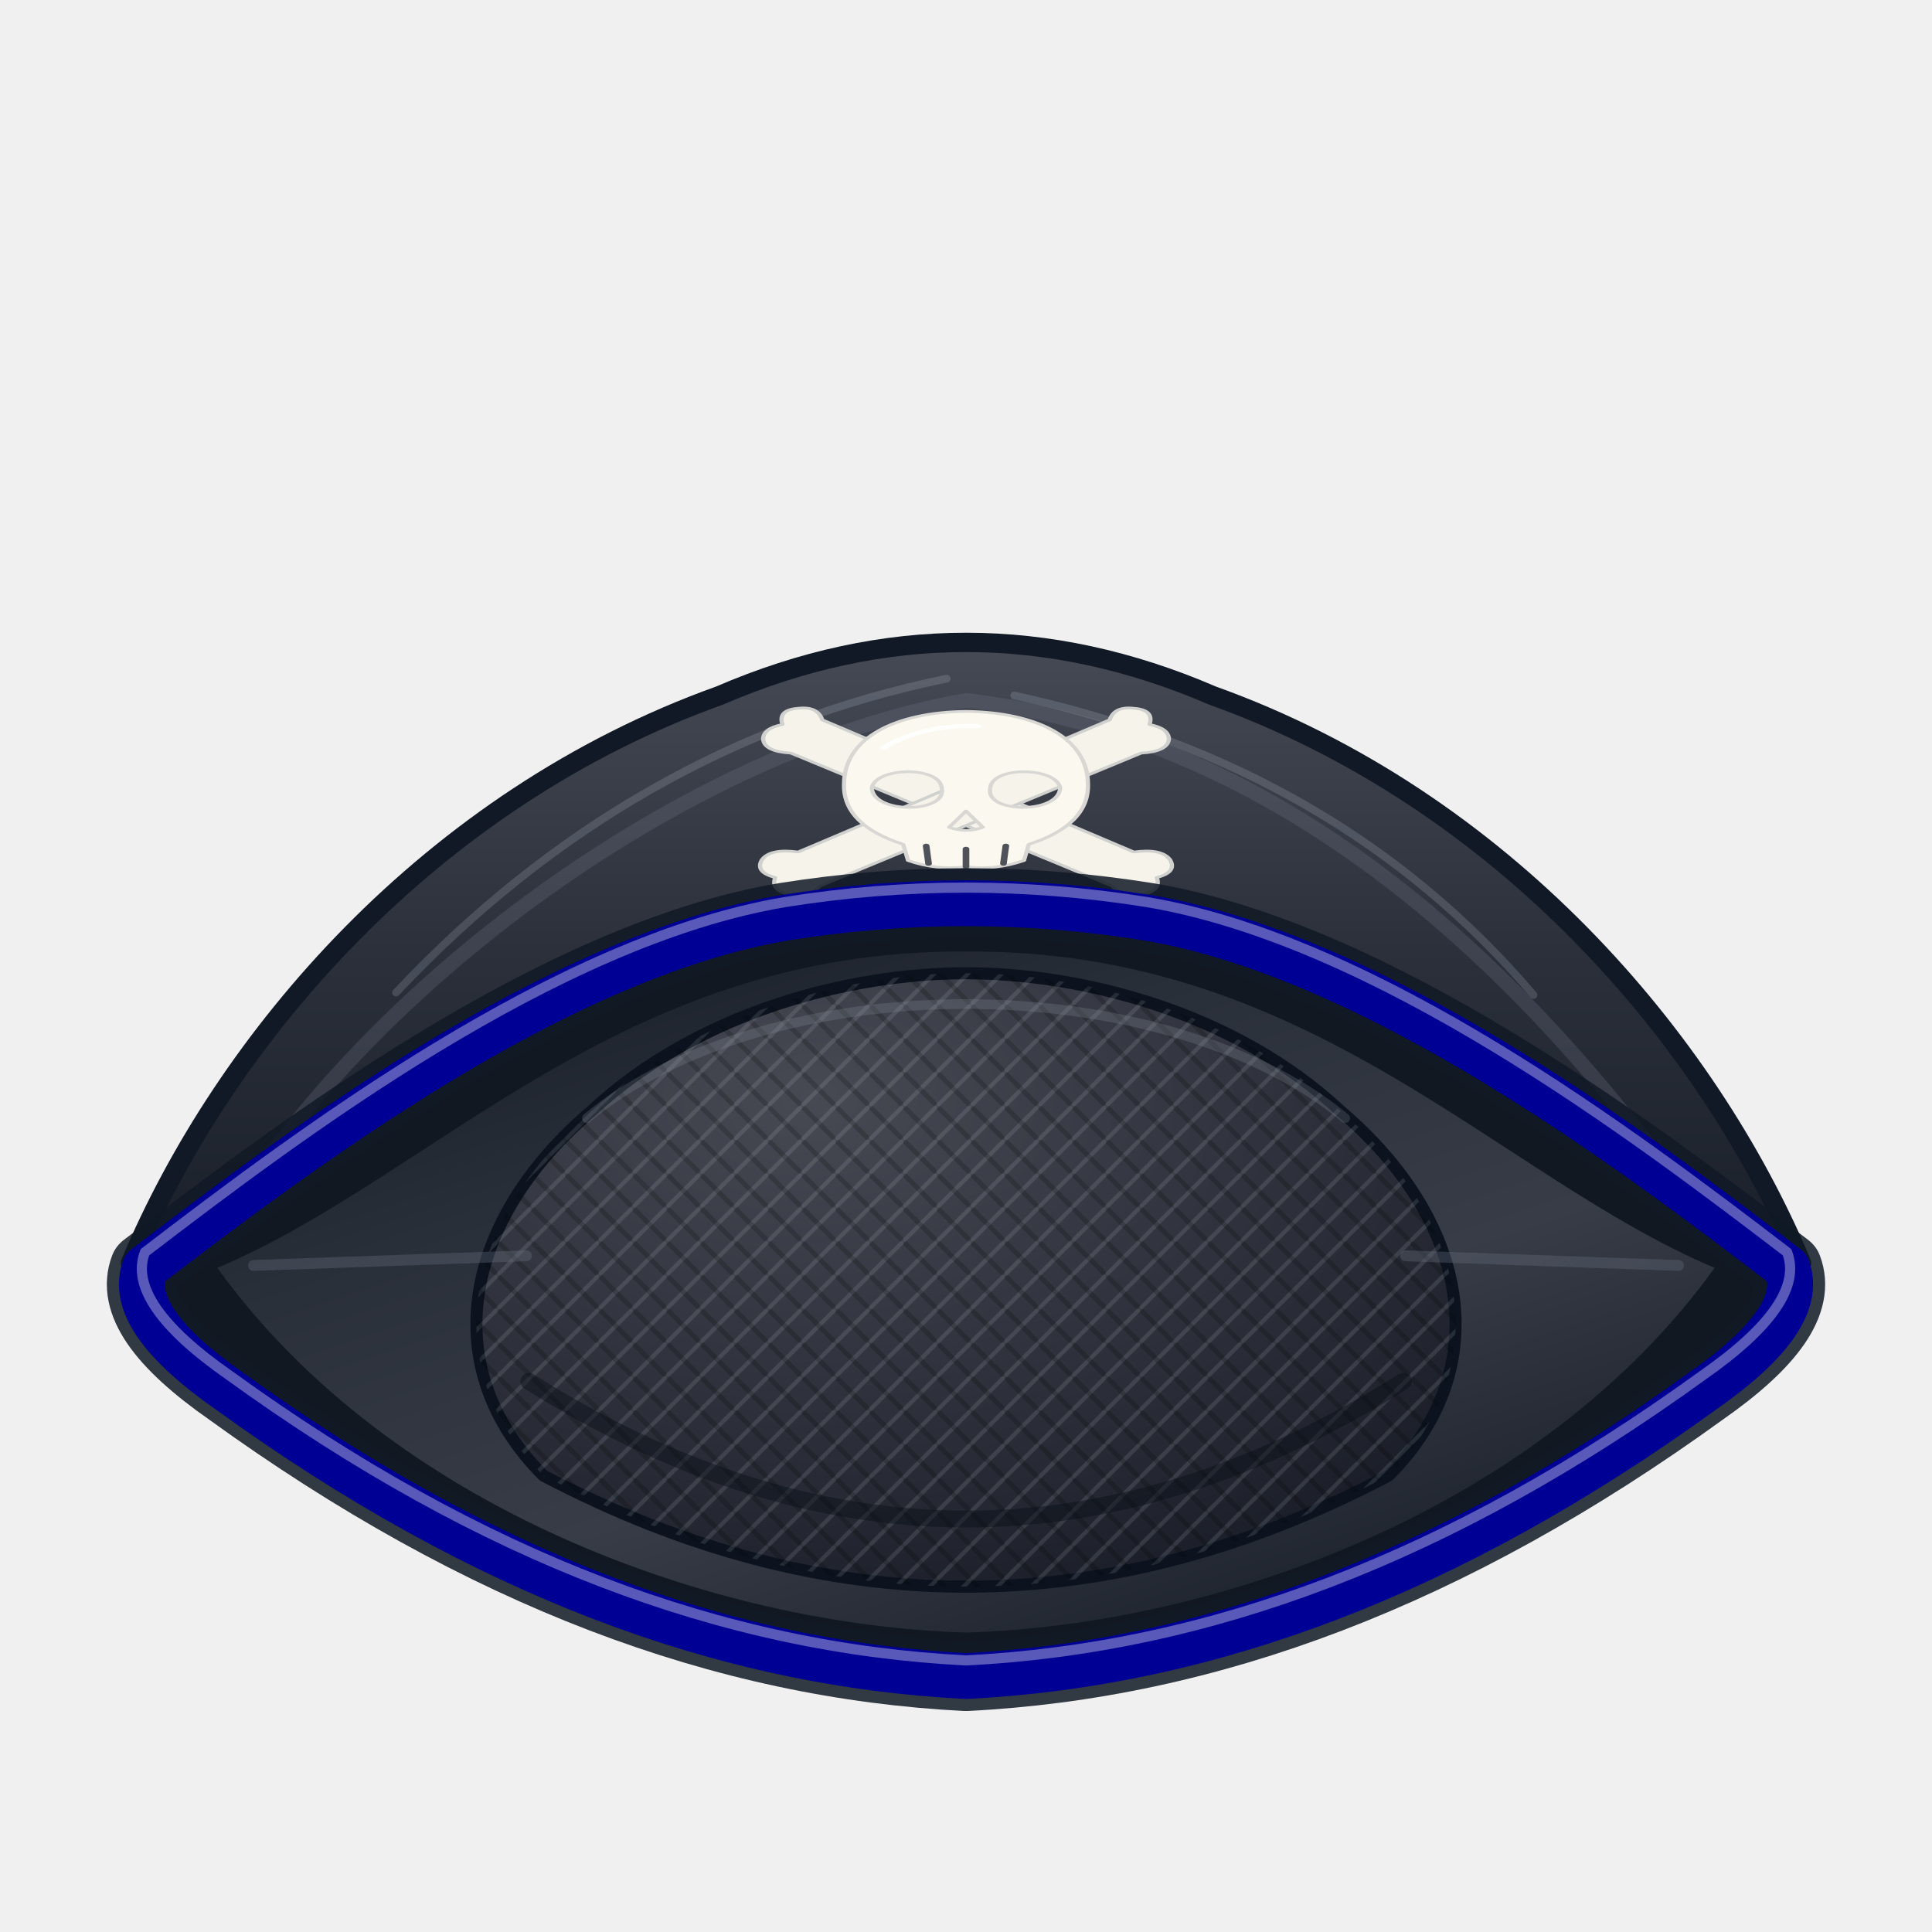
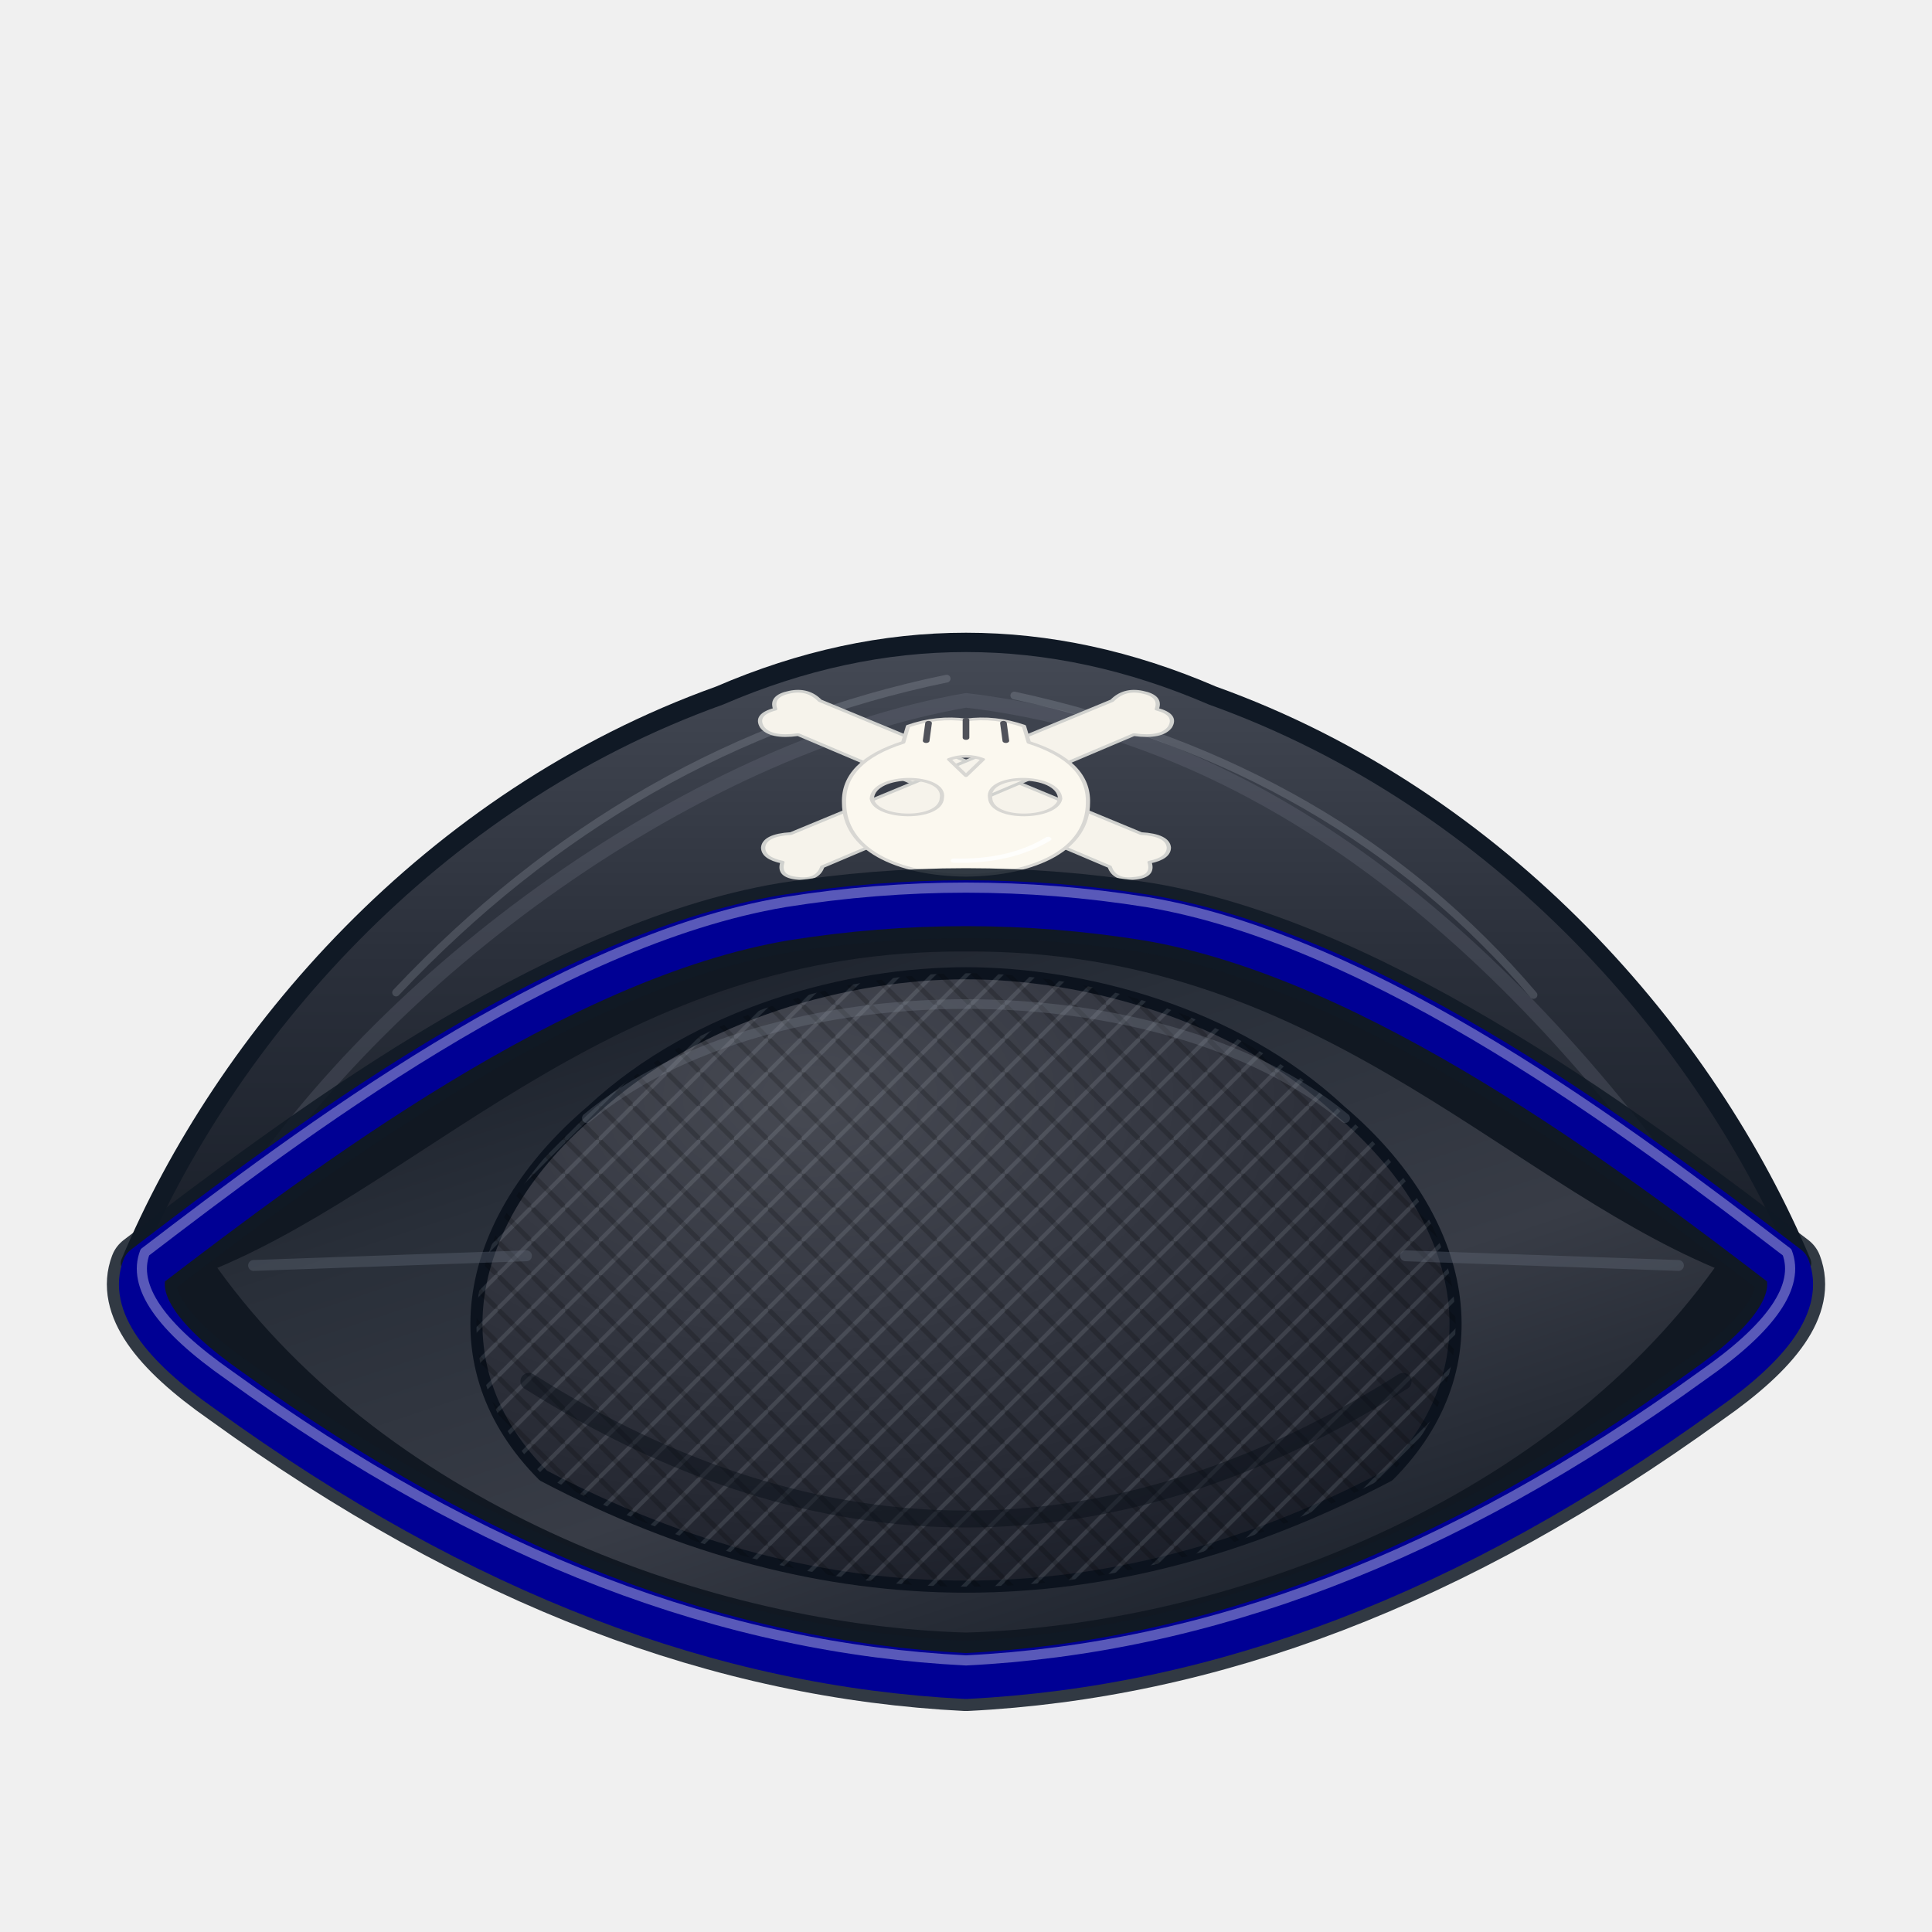
<svg xmlns="http://www.w3.org/2000/svg" width="80" height="80" viewBox="-8 -8 80 80" role="img" aria-label="GAME FRIENDS pirate hat — top-down, upper trim in player color" color="#000094" data-cosmetic="pirate-hat" data-view="top-down" data-anchor="32 32" data-color-binding="root-color">
  <defs>
    <radialGradient id="gf-pirate-top-000094-felt" cx=".34" cy=".2" r=".95">
      <stop offset="0" stop-color="#474a53" />
      <stop offset=".36" stop-color="#363943" />
      <stop offset=".75" stop-color="#242731" />
      <stop offset="1" stop-color="#151923" />
    </radialGradient>
    <linearGradient id="gf-pirate-top-000094-crown" x1=".08" y1="0" x2=".8" y2="1">
      <stop offset="0" stop-color="#151a24" />
      <stop offset=".3" stop-color="#292f39" />
      <stop offset=".64" stop-color="#383c46" />
      <stop offset="1" stop-color="#181e28" />
    </linearGradient>
    <linearGradient id="gf-pirate-top-000094-fold" x1="0" y1="0" x2="0" y2="1">
      <stop offset="0" stop-color="#454a55" />
      <stop offset=".43" stop-color="#2b303b" />
      <stop offset="1" stop-color="#141a24" />
    </linearGradient>
    <pattern id="gf-pirate-top-000094-weave" width="1.4" height="1.4" patternUnits="userSpaceOnUse">
      <path d="M-.35 .35 L.35-.35 M0 1.4 L1.4 0 M1.05 1.75 L1.75 1.05" fill="none" stroke="#d4d8df" stroke-width=".17" stroke-opacity=".13" />
      <path d="M0 0 L1.4 1.4" fill="none" stroke="#000000" stroke-width=".2" stroke-opacity=".18" />
    </pattern>
  </defs>
  <g stroke-linecap="round" stroke-linejoin="round">
    <g data-part="front-fold">
      <path d="M-2.6 44.3 C1.3 35 9.8 25.1 21.8 20.8 Q32 16.4 42.2 20.8 C54.2 25.1 62.7 35 66.6 44.3 L62.8 48.2 Q32 34.6 1.2 48.2 Z" fill="url(#gf-pirate-top-000094-fold)" stroke="#101925" stroke-width=".8" />
      <path d="M1.1 43 C7.1 32.8 20.5 23 32 21 Q49 23 62.9 43" fill="none" stroke="#747a88" stroke-width=".6" stroke-opacity=".26" />
      <path d="M8.4 33.1 Q18.1 22.8 31.2 20.1 M34 20.8 Q47.4 23.7 55.5 33.2" fill="none" stroke="#d1d5df" stroke-width=".32" stroke-opacity=".18" />
-       <g id="gf-pirate-top-000094-skull" data-part="skull-and-bones" transform="translate(32 25.2) scale(.5 .32)" stroke-linecap="round" stroke-linejoin="round">
+       <g id="gf-pirate-top-000094-skull" data-part="skull-and-bones" transform="translate(32 24.5) rotate(180) scale(.5 .32)" stroke-linecap="round" stroke-linejoin="round">
        <path d="M-14.5-6.3 Q-16.7-6.5-16.8-8.1 Q-16.8-9.5-15.2-10 Q-15.6-11.9-13.9-12.1 Q-12.3-12.4-11.9-10.6 L13.9 6.5 Q16.2 6 16.9 7.5 Q17.5 9.1 15.8 9.8 Q16.2 11.5 14.6 12 Q13.1 12.5 12.1 10.9 Z" fill="#f6f3eb" stroke="#d0d1ce" stroke-width=".35" />
        <g transform="scale(-1 1)">
          <path d="M-14.5-6.3 Q-16.7-6.5-16.8-8.1 Q-16.8-9.5-15.2-10 Q-15.6-11.9-13.9-12.1 Q-12.3-12.4-11.9-10.6 L13.9 6.5 Q16.2 6 16.9 7.5 Q17.5 9.1 15.8 9.8 Q16.2 11.5 14.6 12 Q13.1 12.5 12.1 10.9 Z" fill="#f6f3eb" stroke="#d0d1ce" stroke-width=".35" />
        </g>
        <path d="M-10.1-2.3 C-10.1-8.3-5.8-11.6 0-11.7 C5.8-11.6 10.1-8.3 10.1-2.3 Q10.2 3 5.2 5.5 L4.8 7.6 Q2.4 8.9 0 8.4 Q-2.4 8.9-4.8 7.6 L-5.2 5.5 Q-10.2 3-10.1-2.3 Z M-7.8-1.8 C-7.5-4.5-2.1-4.7-2-1.7 C-1.6 1.5-7.7 1.6-7.8-1.8 Z M2-1.7 C2.1-4.7 7.5-4.5 7.8-1.8 C7.7 1.6 1.6 1.5 2-1.7 Z M0 1.2 L-1.4 3.3 Q0 4.1 1.4 3.3 Z" fill="#fbf8ef" stroke="#d8d7d3" stroke-width=".35" fill-rule="evenodd" />
        <path d="M-3.3 5.7 L-3.1 8 M0 6.1 V8.4 M3.3 5.7 L3.1 8" fill="none" stroke="#50525a" stroke-width=".55" />
        <path d="M-6.8-7 Q-3.6-10 1-9.8" fill="none" stroke="#ffffff" stroke-width=".55" stroke-opacity=".8" />
      </g>
    </g>
    <g data-part="recessed-crown">
      <path d="M-2 44.5 C4.4 39.6 15 31.6 24.5 30 Q32 28.8 39.5 30 C49 31.6 59.6 39.6 66 44.5 Q66.8 46.6 62.5 49.6 C52 57.2 42 60.9 32 61.4 C22 60.9 12 57.2 1.5 49.6 Q-2.8 46.6-2 44.5 Z" fill="#111822" stroke="#101720" stroke-width=".7" />
      <path d="M1 44.5 C10 40.7 17.7 31.3 32 31.4 C46.3 31.3 54 40.7 63 44.5 C55.8 54.5 42.4 59.3 32 59.6 C21.6 59.3 8.2 54.5 1 44.5 Z" fill="url(#gf-pirate-top-000094-crown)" />
      <path d="M16.5 38 C20.9 33.9 27.2 32.3 32 32.3 C36.8 32.3 43.1 33.9 47.5 38 C52.8 42.5 54 48.6 49.5 53.1 Q32 62.3 14.5 53.1 C10 48.6 11.2 42.5 16.5 38 Z" fill="url(#gf-pirate-top-000094-felt)" stroke="#0c131e" stroke-width=".5" />
      <path d="M16.5 38 C20.9 33.9 27.2 32.3 32 32.3 C36.8 32.3 43.1 33.9 47.5 38 C52.8 42.5 54 48.6 49.5 53.1 Q32 62.3 14.5 53.1 C10 48.6 11.2 42.5 16.5 38 Z" fill="url(#gf-pirate-top-000094-weave)" />
      <path d="M16.3 38.3 C23.9 32 40.1 32 47.7 38.3" fill="none" stroke="#8b929e" stroke-width=".4" stroke-opacity=".24" />
      <path d="M13.9 49.2 Q32 60.6 50.1 49.2" fill="none" stroke="#070e18" stroke-width=".7" stroke-opacity=".45" />
      <path d="M2.5 44.4 L13.8 44 M50.2 44 L61.5 44.4" fill="none" stroke="#68717e" stroke-width=".45" stroke-opacity=".35" />
    </g>
    <g data-part="upper-trim" data-color-source="currentColor" stroke-linecap="round" stroke-linejoin="round">
      <path d="M-2 44.5 C4.4 39.6 15 31.6 24.5 30 Q32 28.8 39.5 30 C49 31.6 59.6 39.6 66 44.5 Q66.8 46.6 62.5 49.6 C52 57.2 42 60.9 32 61.4 C22 60.9 12 57.2 1.5 49.6 Q-2.8 46.6-2 44.5 Z" fill="none" stroke="#101925" stroke-width="2.9" stroke-opacity=".85" />
      <path d="M-2 44.5 C4.4 39.6 15 31.6 24.5 30 Q32 28.8 39.5 30 C49 31.6 59.6 39.6 66 44.5 Q66.8 46.6 62.5 49.6 C52 57.2 42 60.9 32 61.4 C22 60.9 12 57.2 1.5 49.6 Q-2.8 46.6-2 44.5 Z" fill="none" stroke="currentColor" stroke-width="1.9" />
      <g transform="translate(0 -0.646)">
        <path d="M-2 44.5 C4.4 39.6 15 31.6 24.5 30 Q32 28.8 39.5 30 C49 31.6 59.6 39.6 66 44.5 Q66.8 46.6 62.5 49.6 C52 57.2 42 60.9 32 61.4 C22 60.9 12 57.2 1.5 49.6 Q-2.8 46.6-2 44.5 Z" fill="none" stroke="#ffffff" stroke-width="0.42" stroke-opacity=".35" />
      </g>
    </g>
  </g>
</svg>
